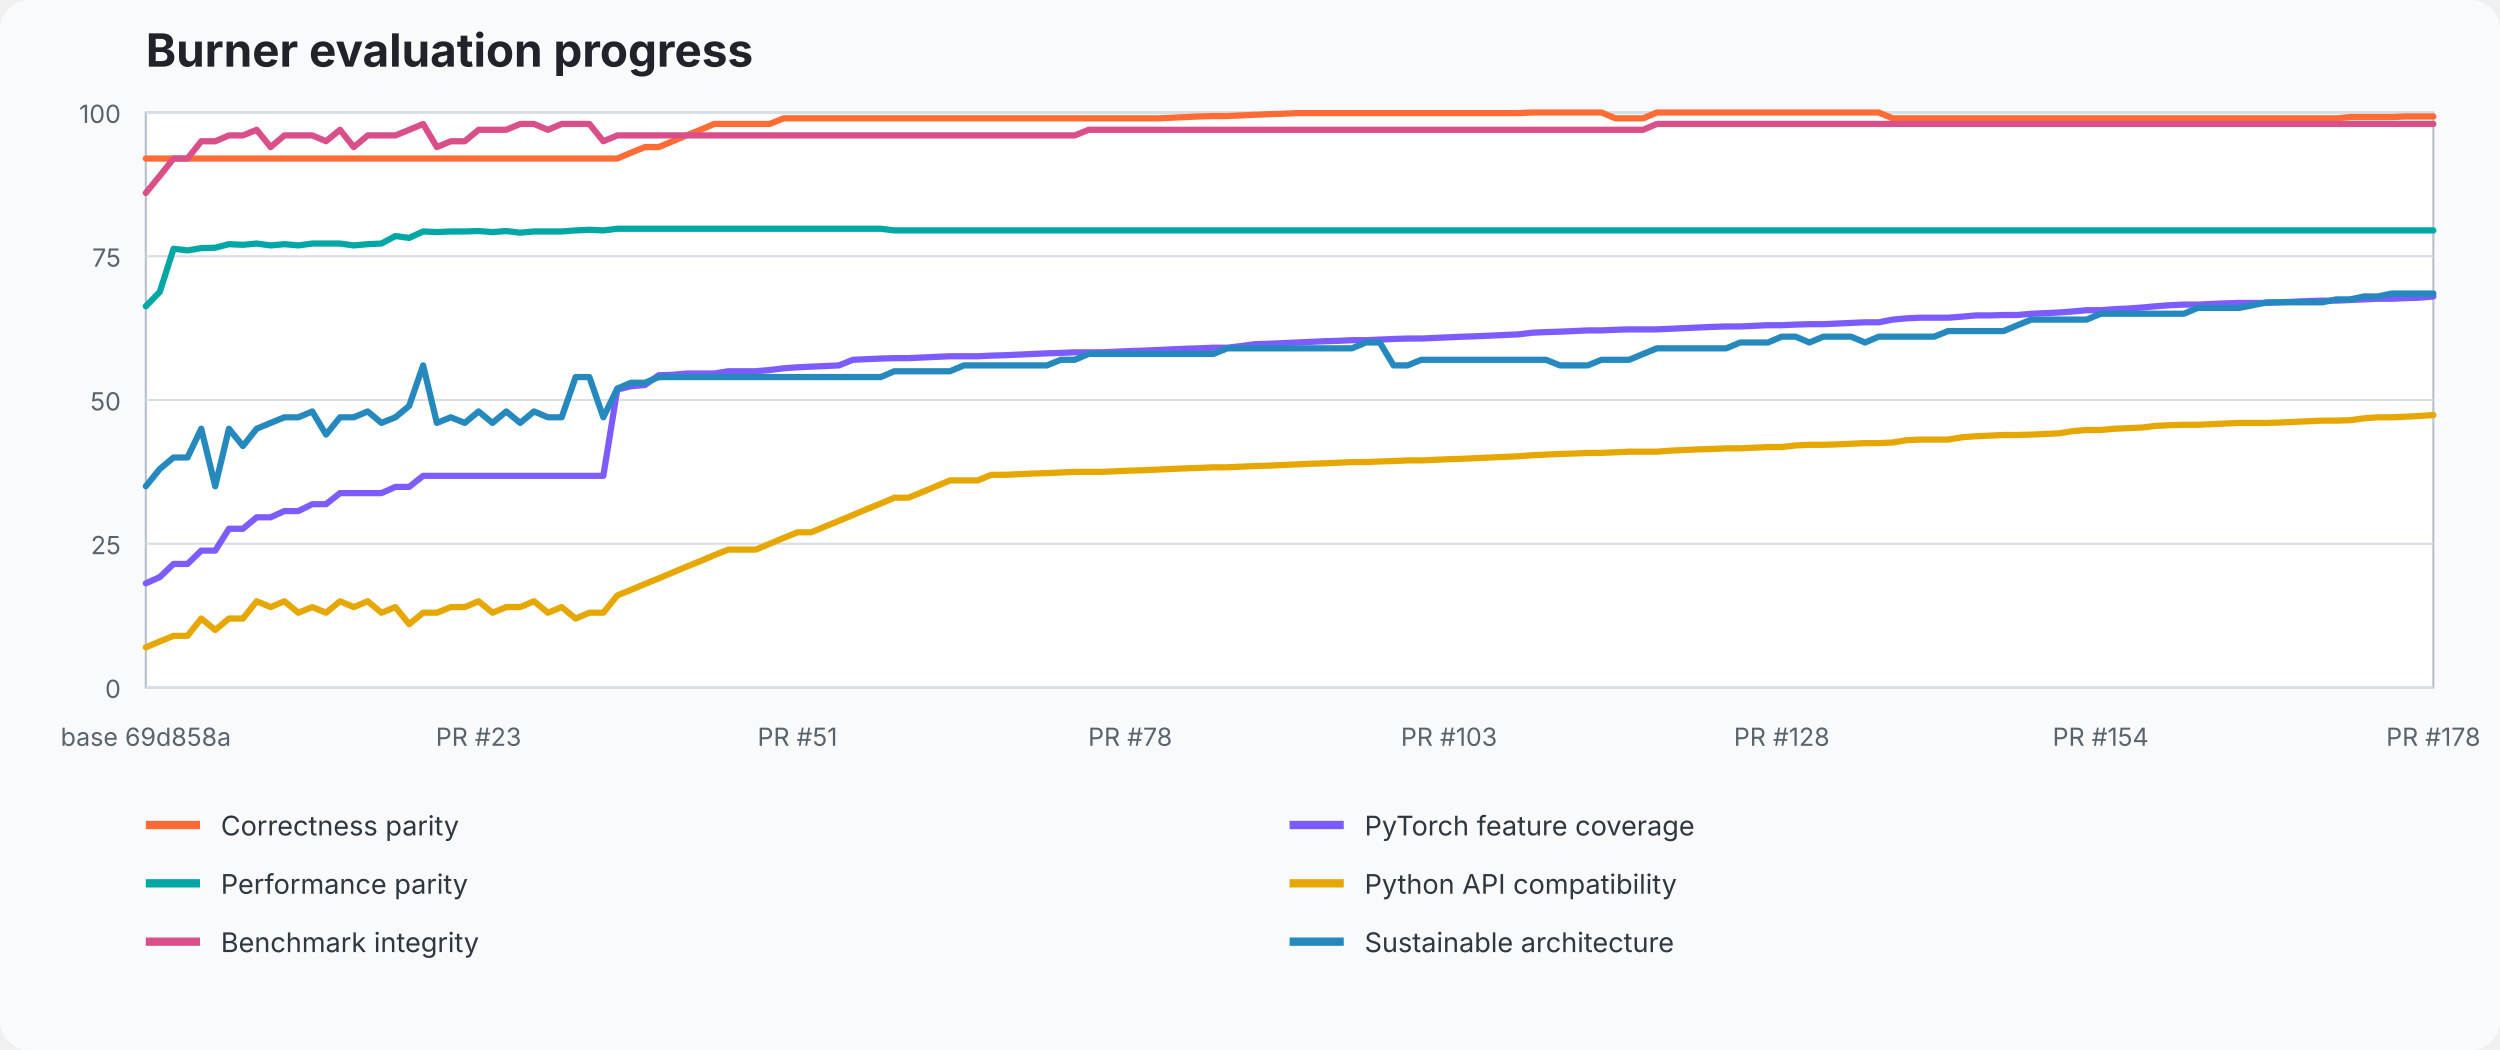
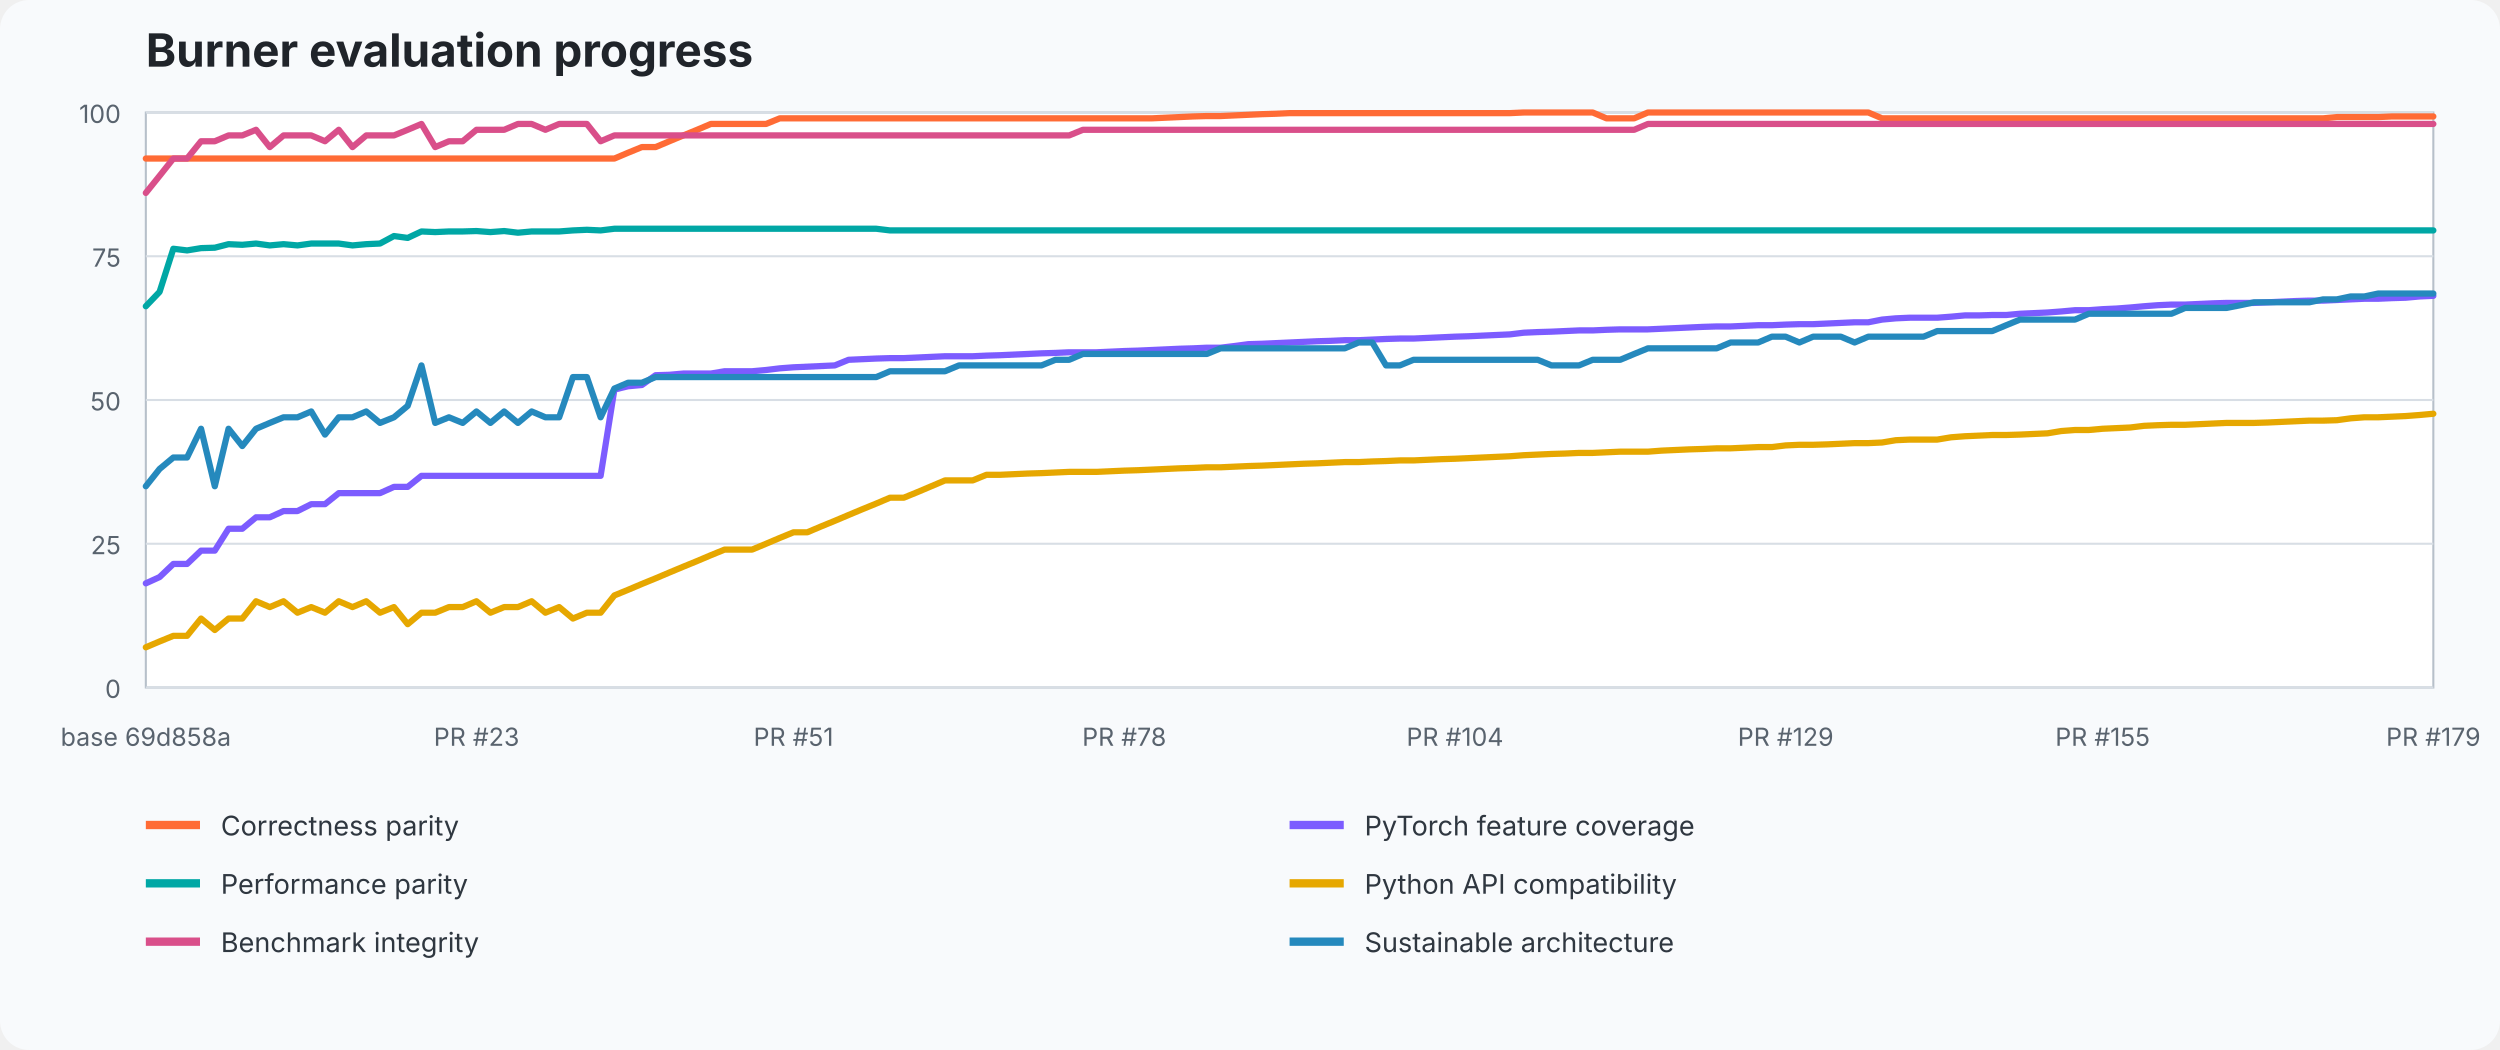
<svg xmlns="http://www.w3.org/2000/svg" width="1200" height="504" viewBox="0 0 1200 504" role="img" aria-labelledby="title desc">
  <style>text{font-family:ui-sans-serif,system-ui,-apple-system,BlinkMacSystemFont,"Segoe UI",sans-serif}.title{font-size:22px;font-weight:700;fill:#20242a}.axis{font-size:12px;fill:#59636e}.legend{font-size:13px;fill:#2f3740}.grid{stroke:#d8dee5;stroke-width:1}.plot{fill:#fff;stroke:#b7c0ca}</style>
  <rect width="100%" height="100%" fill="#f8fafc" rx="14" />
  <text x="70" y="32" class="title">Burner evaluation progress</text>
  <rect x="70" y="54" width="1098" height="276" class="plot" />
  <line x1="70" y1="330" x2="1168" y2="330" class="grid" />
  <text x="58" y="335" text-anchor="end" class="axis">0</text>
  <line x1="70" y1="261" x2="1168" y2="261" class="grid" />
  <text x="58" y="266" text-anchor="end" class="axis">25</text>
  <line x1="70" y1="192" x2="1168" y2="192" class="grid" />
  <text x="58" y="197" text-anchor="end" class="axis">50</text>
  <line x1="70" y1="123" x2="1168" y2="123" class="grid" />
  <text x="58" y="128" text-anchor="end" class="axis">75</text>
  <line x1="70" y1="54" x2="1168" y2="54" class="grid" />
  <text x="58" y="59" text-anchor="end" class="axis">100</text>
-   <polyline points="70.0,76.1 76.7,76.1 83.3,76.1 90.0,76.1 96.6,76.1 103.3,76.1 109.9,76.1 116.6,76.1 123.2,76.1 129.9,76.1 136.5,76.1 143.2,76.1 149.9,76.1 156.5,76.1 163.2,76.1 169.8,76.1 176.5,76.1 183.1,76.1 189.8,76.1 196.4,76.1 203.1,76.1 209.7,76.1 216.4,76.1 223.1,76.1 229.7,76.1 236.4,76.1 243.0,76.1 249.7,76.1 256.3,76.1 263.0,76.1 269.6,76.1 276.3,76.1 282.9,76.1 289.6,76.1 296.3,76.1 302.9,73.3 309.6,70.6 316.2,70.6 322.9,67.8 329.5,65.0 336.2,62.3 342.8,59.5 349.5,59.5 356.1,59.5 362.8,59.5 369.5,59.5 376.1,56.8 382.8,56.8 389.4,56.8 396.1,56.8 402.7,56.8 409.4,56.8 416.0,56.8 422.7,56.8 429.3,56.8 436.0,56.8 442.7,56.8 449.3,56.8 456.0,56.8 462.6,56.8 469.3,56.8 475.9,56.8 482.6,56.8 489.2,56.8 495.9,56.8 502.5,56.8 509.2,56.8 515.9,56.8 522.5,56.8 529.2,56.8 535.8,56.8 542.5,56.8 549.1,56.8 555.8,56.8 562.4,56.5 569.1,56.2 575.7,55.9 582.4,55.7 589.1,55.7 595.7,55.4 602.4,55.1 609.0,54.8 615.7,54.6 622.3,54.3 629.0,54.3 635.6,54.3 642.3,54.3 648.9,54.3 655.6,54.3 662.3,54.3 668.9,54.3 675.6,54.3 682.2,54.3 688.9,54.3 695.5,54.3 702.2,54.3 708.8,54.3 715.5,54.3 722.1,54.3 728.8,54.3 735.5,54.0 742.1,54.0 748.8,54.0 755.4,54.0 762.1,54.0 768.7,54.0 775.4,56.8 782.0,56.8 788.7,56.8 795.3,54.0 802.0,54.0 808.7,54.0 815.3,54.0 822.0,54.0 828.6,54.0 835.3,54.0 841.9,54.0 848.6,54.0 855.2,54.0 861.9,54.0 868.5,54.0 875.2,54.0 881.9,54.0 888.5,54.0 895.2,54.0 901.8,54.0 908.5,56.8 915.1,56.8 921.8,56.8 928.4,56.8 935.1,56.8 941.7,56.8 948.4,56.8 955.1,56.8 961.7,56.8 968.4,56.8 975.0,56.8 981.7,56.8 988.3,56.8 995.0,56.8 1001.6,56.8 1008.3,56.8 1014.9,56.8 1021.6,56.8 1028.3,56.8 1034.9,56.8 1041.6,56.8 1048.2,56.8 1054.9,56.8 1061.5,56.8 1068.2,56.8 1074.8,56.8 1081.5,56.8 1088.1,56.8 1094.8,56.8 1101.5,56.8 1108.1,56.8 1114.8,56.8 1121.4,56.8 1128.1,56.2 1134.7,56.2 1141.4,56.2 1148.0,56.2 1154.7,55.9 1161.3,55.9 1168.0,55.9" fill="none" stroke="#ff6b35" stroke-width="3" stroke-linejoin="round" stroke-linecap="round" />
-   <polyline points="70.0,280.0 76.7,277.0 83.3,270.7 90.0,270.7 96.6,264.3 103.3,264.3 109.9,253.8 116.6,253.8 123.2,248.3 129.9,248.3 136.5,245.3 143.2,245.3 149.9,242.0 156.5,242.0 163.2,236.7 169.8,236.7 176.5,236.7 183.1,236.7 189.8,233.7 196.4,233.7 203.1,228.4 209.7,228.4 216.4,228.4 223.1,228.4 229.7,228.4 236.4,228.4 243.0,228.4 249.7,228.4 256.3,228.4 263.0,228.4 269.6,228.4 276.3,228.4 282.9,228.4 289.6,228.4 296.3,187.0 302.9,185.4 309.6,184.8 316.2,180.1 322.9,179.9 329.5,179.3 336.2,179.3 342.8,179.3 349.5,178.2 356.1,178.2 362.8,178.2 369.5,177.6 376.1,176.8 382.8,176.3 389.4,176.0 396.1,175.7 402.7,175.4 409.4,172.7 416.0,172.4 422.7,172.1 429.3,171.9 436.0,171.9 442.7,171.6 449.3,171.3 456.0,171.0 462.6,171.0 469.3,171.0 475.9,170.7 482.6,170.5 489.2,170.2 495.9,169.9 502.5,169.6 509.2,169.4 515.9,169.1 522.5,169.1 529.2,169.1 535.8,168.8 542.5,168.5 549.1,168.3 555.8,168.0 562.4,167.7 569.1,167.4 575.7,167.2 582.4,166.9 589.1,166.9 595.7,166.1 602.4,165.2 609.0,165.0 615.7,164.7 622.3,164.4 629.0,164.1 635.6,163.8 642.3,163.6 648.9,163.3 655.6,163.3 662.3,163.0 668.9,162.7 675.6,162.5 682.2,162.5 688.9,162.2 695.5,161.9 702.2,161.6 708.8,161.4 715.5,161.1 722.1,160.8 728.8,160.5 735.5,159.7 742.1,159.4 748.8,159.2 755.4,158.9 762.1,158.6 768.7,158.6 775.4,158.3 782.0,158.1 788.7,158.1 795.3,158.1 802.0,157.8 808.7,157.5 815.3,157.2 822.0,156.9 828.6,156.7 835.3,156.7 841.9,156.4 848.6,156.1 855.2,156.1 861.9,155.8 868.5,155.6 875.2,155.6 881.9,155.3 888.5,155.0 895.2,154.7 901.8,154.7 908.5,153.4 915.1,152.8 921.8,152.5 928.4,152.5 935.1,152.5 941.7,152.0 948.4,151.4 955.1,151.4 961.7,151.2 968.4,151.2 975.0,150.6 981.7,150.3 988.3,150.0 995.0,149.5 1001.6,148.9 1008.3,148.9 1014.9,148.4 1021.6,148.1 1028.3,147.6 1034.9,147.0 1041.6,146.5 1048.2,146.2 1054.9,146.2 1061.5,145.9 1068.2,145.6 1074.8,145.4 1081.5,145.4 1088.1,145.4 1094.8,145.1 1101.5,144.8 1108.1,144.5 1114.8,144.3 1121.4,144.3 1128.1,144.0 1134.7,143.7 1141.4,143.4 1148.0,143.4 1154.7,143.1 1161.3,142.9 1168.0,142.3" fill="none" stroke="#7c5cff" stroke-width="3" stroke-linejoin="round" stroke-linecap="round" />
-   <polyline points="70.0,147.0 76.7,140.1 83.3,119.4 90.0,120.2 96.6,119.1 103.3,118.9 109.9,117.2 116.6,117.5 123.2,116.9 129.9,117.8 136.5,117.2 143.2,117.8 149.9,116.9 156.5,116.9 163.2,116.9 169.8,117.8 176.5,117.2 183.1,116.9 189.8,113.3 196.4,114.2 203.1,111.1 209.7,111.4 216.4,111.1 223.1,111.1 229.7,110.9 236.4,111.4 243.0,110.9 249.7,111.7 256.3,111.1 263.0,111.1 269.6,111.1 276.3,110.6 282.9,110.3 289.6,110.6 296.3,109.8 302.9,109.8 309.6,109.8 316.2,109.8 322.9,109.8 329.5,109.8 336.2,109.8 342.8,109.8 349.5,109.8 356.1,109.8 362.8,109.8 369.5,109.8 376.1,109.8 382.8,109.8 389.4,109.8 396.1,109.8 402.7,109.8 409.4,109.8 416.0,109.8 422.7,109.8 429.3,110.6 436.0,110.6 442.7,110.6 449.3,110.6 456.0,110.6 462.6,110.6 469.3,110.6 475.9,110.6 482.6,110.6 489.2,110.6 495.9,110.6 502.5,110.6 509.2,110.6 515.9,110.6 522.5,110.6 529.2,110.6 535.8,110.6 542.5,110.6 549.1,110.6 555.8,110.6 562.4,110.6 569.1,110.6 575.7,110.6 582.4,110.6 589.1,110.6 595.7,110.6 602.4,110.6 609.0,110.6 615.7,110.6 622.3,110.6 629.0,110.6 635.6,110.6 642.3,110.6 648.9,110.6 655.6,110.6 662.3,110.6 668.9,110.6 675.6,110.6 682.2,110.6 688.9,110.6 695.5,110.6 702.2,110.6 708.8,110.6 715.5,110.6 722.1,110.6 728.8,110.6 735.5,110.6 742.1,110.6 748.8,110.6 755.4,110.6 762.1,110.6 768.7,110.6 775.4,110.6 782.0,110.6 788.7,110.6 795.3,110.6 802.0,110.6 808.7,110.6 815.3,110.6 822.0,110.6 828.6,110.6 835.3,110.6 841.9,110.6 848.6,110.6 855.2,110.6 861.9,110.6 868.5,110.6 875.2,110.6 881.9,110.6 888.5,110.6 895.2,110.6 901.8,110.6 908.5,110.6 915.1,110.6 921.8,110.6 928.4,110.6 935.1,110.6 941.7,110.6 948.4,110.6 955.1,110.6 961.7,110.6 968.4,110.6 975.0,110.6 981.7,110.6 988.3,110.6 995.0,110.6 1001.6,110.6 1008.3,110.6 1014.9,110.6 1021.6,110.6 1028.3,110.6 1034.9,110.6 1041.6,110.6 1048.2,110.6 1054.9,110.6 1061.5,110.6 1068.2,110.6 1074.8,110.6 1081.5,110.6 1088.1,110.6 1094.8,110.6 1101.5,110.6 1108.1,110.6 1114.8,110.6 1121.4,110.6 1128.1,110.6 1134.7,110.6 1141.4,110.6 1148.0,110.6 1154.7,110.6 1161.3,110.6 1168.0,110.6" fill="none" stroke="#00a7a5" stroke-width="3" stroke-linejoin="round" stroke-linecap="round" />
-   <polyline points="70.0,310.7 76.7,307.9 83.3,305.2 90.0,305.2 96.6,296.9 103.3,302.4 109.9,296.9 116.6,296.9 123.2,288.6 129.9,291.4 136.5,288.6 143.2,294.1 149.9,291.4 156.5,294.1 163.2,288.6 169.8,291.4 176.5,288.6 183.1,294.1 189.8,291.4 196.4,299.6 203.1,294.1 209.7,294.1 216.4,291.4 223.1,291.4 229.7,288.6 236.4,294.1 243.0,291.4 249.7,291.4 256.3,288.6 263.0,294.1 269.6,291.4 276.3,296.9 282.9,294.1 289.6,294.1 296.3,285.8 302.9,283.1 309.6,280.3 316.2,277.6 322.9,274.8 329.5,272.0 336.2,269.3 342.8,266.5 349.5,263.8 356.1,263.8 362.8,263.8 369.5,261.0 376.1,258.2 382.8,255.5 389.4,255.5 396.1,252.7 402.7,250.0 409.4,247.2 416.0,244.4 422.7,241.7 429.3,238.9 436.0,238.9 442.7,236.2 449.3,233.4 456.0,230.6 462.6,230.6 469.3,230.6 475.9,227.9 482.6,227.9 489.2,227.6 495.9,227.3 502.5,227.1 509.2,226.8 515.9,226.5 522.5,226.5 529.2,226.5 535.8,226.2 542.5,225.9 549.1,225.7 555.8,225.4 562.4,225.1 569.1,224.8 575.7,224.6 582.4,224.3 589.1,224.3 595.7,224.0 602.4,223.7 609.0,223.5 615.7,223.2 622.3,222.9 629.0,222.6 635.6,222.4 642.3,222.1 648.9,221.8 655.6,221.8 662.3,221.5 668.9,221.3 675.6,221.0 682.2,221.0 688.9,220.7 695.5,220.4 702.2,220.2 708.8,219.9 715.5,219.6 722.1,219.3 728.8,219.0 735.5,218.5 742.1,218.2 748.8,217.9 755.4,217.7 762.1,217.4 768.7,217.4 775.4,217.1 782.0,216.8 788.7,216.8 795.3,216.8 802.0,216.3 808.7,216.0 815.3,215.7 822.0,215.5 828.6,215.2 835.3,215.2 841.9,214.9 848.6,214.6 855.2,214.6 861.9,213.8 868.5,213.5 875.2,213.5 881.9,213.3 888.5,213.0 895.2,212.7 901.8,212.7 908.5,212.4 915.1,211.3 921.8,211.0 928.4,211.0 935.1,211.0 941.7,209.9 948.4,209.4 955.1,209.1 961.7,208.8 968.4,208.8 975.0,208.6 981.7,208.3 988.3,208.0 995.0,206.9 1001.6,206.4 1008.3,206.4 1014.9,205.8 1021.6,205.5 1028.3,205.2 1034.9,204.4 1041.6,204.1 1048.2,203.9 1054.9,203.9 1061.5,203.6 1068.2,203.3 1074.8,203.0 1081.5,203.0 1088.1,203.0 1094.8,202.8 1101.5,202.5 1108.1,202.2 1114.8,201.9 1121.4,201.9 1128.1,201.7 1134.7,200.8 1141.4,200.3 1148.0,200.3 1154.7,200.0 1161.3,199.7 1168.0,199.2" fill="none" stroke="#e6a700" stroke-width="3" stroke-linejoin="round" stroke-linecap="round" />
-   <polyline points="70.0,92.6 76.7,84.4 83.3,76.1 90.0,76.1 96.6,67.8 103.3,67.8 109.9,65.0 116.6,65.0 123.2,62.3 129.9,70.6 136.5,65.0 143.2,65.0 149.9,65.0 156.5,67.8 163.2,62.3 169.8,70.6 176.5,65.0 183.1,65.0 189.8,65.0 196.4,62.3 203.1,59.5 209.7,70.6 216.4,67.8 223.1,67.8 229.7,62.3 236.4,62.3 243.0,62.3 249.7,59.5 256.3,59.5 263.0,62.3 269.6,59.5 276.3,59.5 282.9,59.5 289.6,67.8 296.3,65.0 302.9,65.0 309.6,65.0 316.2,65.0 322.9,65.0 329.5,65.0 336.2,65.0 342.8,65.0 349.5,65.0 356.1,65.0 362.8,65.0 369.5,65.0 376.1,65.0 382.8,65.0 389.4,65.0 396.1,65.0 402.7,65.0 409.4,65.0 416.0,65.0 422.7,65.0 429.3,65.0 436.0,65.0 442.7,65.0 449.3,65.0 456.0,65.0 462.6,65.0 469.3,65.0 475.9,65.0 482.6,65.0 489.2,65.0 495.9,65.0 502.5,65.0 509.2,65.0 515.9,65.0 522.5,62.3 529.2,62.3 535.8,62.3 542.5,62.3 549.1,62.3 555.8,62.3 562.4,62.3 569.1,62.3 575.7,62.3 582.4,62.3 589.1,62.3 595.7,62.3 602.4,62.3 609.0,62.3 615.7,62.3 622.3,62.3 629.0,62.3 635.6,62.3 642.3,62.3 648.9,62.3 655.6,62.3 662.3,62.3 668.9,62.3 675.6,62.3 682.2,62.3 688.9,62.3 695.5,62.3 702.2,62.3 708.8,62.3 715.5,62.3 722.1,62.3 728.8,62.3 735.5,62.3 742.1,62.3 748.8,62.3 755.4,62.3 762.1,62.3 768.7,62.3 775.4,62.3 782.0,62.3 788.7,62.3 795.3,59.5 802.0,59.5 808.7,59.5 815.3,59.5 822.0,59.5 828.6,59.5 835.3,59.5 841.9,59.5 848.6,59.5 855.2,59.5 861.9,59.5 868.5,59.5 875.2,59.5 881.9,59.5 888.5,59.5 895.2,59.5 901.8,59.5 908.5,59.5 915.1,59.5 921.8,59.5 928.4,59.5 935.1,59.5 941.7,59.5 948.4,59.5 955.1,59.5 961.7,59.5 968.4,59.5 975.0,59.5 981.7,59.5 988.3,59.5 995.0,59.5 1001.6,59.5 1008.3,59.5 1014.9,59.5 1021.6,59.5 1028.3,59.5 1034.9,59.5 1041.6,59.5 1048.2,59.5 1054.9,59.5 1061.5,59.5 1068.2,59.5 1074.8,59.5 1081.5,59.5 1088.1,59.5 1094.8,59.5 1101.5,59.5 1108.1,59.5 1114.8,59.5 1121.4,59.5 1128.1,59.5 1134.7,59.5 1141.4,59.5 1148.0,59.5 1154.7,59.5 1161.3,59.5 1168.0,59.5" fill="none" stroke="#d94f8a" stroke-width="3" stroke-linejoin="round" stroke-linecap="round" />
-   <polyline points="70.0,233.4 76.7,225.1 83.3,219.6 90.0,219.6 96.6,205.8 103.3,233.4 109.9,205.8 116.6,214.1 123.2,205.8 129.9,203.0 136.5,200.3 143.2,200.3 149.9,197.5 156.5,208.6 163.2,200.3 169.8,200.3 176.5,197.5 183.1,203.0 189.8,200.3 196.4,194.8 203.1,175.4 209.7,203.0 216.4,200.3 223.1,203.0 229.7,197.5 236.4,203.0 243.0,197.5 249.7,203.0 256.3,197.5 263.0,200.3 269.6,200.3 276.3,181.0 282.9,181.0 289.6,200.3 296.3,186.5 302.9,183.7 309.6,183.7 316.2,181.0 322.9,181.0 329.5,181.0 336.2,181.0 342.8,181.0 349.5,181.0 356.1,181.0 362.8,181.0 369.5,181.0 376.1,181.0 382.8,181.0 389.4,181.0 396.1,181.0 402.7,181.0 409.4,181.0 416.0,181.0 422.7,181.0 429.3,178.2 436.0,178.2 442.7,178.2 449.3,178.2 456.0,178.2 462.6,175.4 469.3,175.4 475.9,175.4 482.6,175.4 489.2,175.4 495.9,175.4 502.5,175.4 509.2,172.7 515.9,172.7 522.5,169.9 529.2,169.9 535.8,169.9 542.5,169.9 549.1,169.9 555.8,169.9 562.4,169.9 569.1,169.9 575.7,169.9 582.4,169.9 589.1,167.2 595.7,167.2 602.4,167.2 609.0,167.2 615.7,167.2 622.3,167.2 629.0,167.2 635.6,167.2 642.3,167.2 648.9,167.2 655.6,164.4 662.3,164.4 668.9,175.4 675.6,175.4 682.2,172.7 688.9,172.7 695.5,172.7 702.2,172.7 708.8,172.7 715.5,172.7 722.1,172.7 728.8,172.7 735.5,172.7 742.1,172.7 748.8,175.4 755.4,175.4 762.1,175.4 768.7,172.7 775.4,172.7 782.0,172.7 788.7,169.9 795.3,167.2 802.0,167.2 808.7,167.2 815.3,167.2 822.0,167.2 828.6,167.2 835.3,164.4 841.9,164.4 848.6,164.4 855.2,161.6 861.9,161.6 868.5,164.4 875.2,161.6 881.9,161.6 888.5,161.6 895.2,164.4 901.8,161.6 908.5,161.6 915.1,161.6 921.8,161.6 928.4,161.6 935.1,158.9 941.7,158.9 948.4,158.9 955.1,158.9 961.7,158.9 968.4,156.1 975.0,153.4 981.7,153.4 988.3,153.4 995.0,153.4 1001.6,153.4 1008.3,150.6 1014.9,150.6 1021.6,150.6 1028.3,150.6 1034.9,150.6 1041.6,150.6 1048.2,150.6 1054.9,147.8 1061.5,147.8 1068.2,147.8 1074.8,147.8 1081.5,146.5 1088.1,145.1 1094.8,145.1 1101.5,145.1 1108.1,145.1 1114.8,145.1 1121.4,143.7 1128.1,143.7 1134.7,142.3 1141.4,142.3 1148.0,140.9 1154.7,140.9 1161.3,140.9 1168.0,140.9" fill="none" stroke="#2589bd" stroke-width="3" stroke-linejoin="round" stroke-linecap="round" />
+   <polyline points="70.0,76.1 76.6,76.1 83.2,76.1 89.8,76.1 96.5,76.1 103.1,76.1 109.7,76.1 116.3,76.1 122.9,76.1 129.5,76.1 136.1,76.1 142.8,76.1 149.4,76.1 156.0,76.1 162.6,76.1 169.2,76.1 175.8,76.1 182.4,76.1 189.1,76.1 195.7,76.1 202.3,76.1 208.9,76.1 215.5,76.1 222.1,76.1 228.7,76.1 235.4,76.1 242.0,76.1 248.6,76.1 255.2,76.1 261.8,76.1 268.4,76.1 275.0,76.1 281.7,76.1 288.3,76.1 294.9,76.1 301.5,73.3 308.1,70.6 314.7,70.6 321.3,67.8 328.0,65.0 334.6,62.3 341.2,59.5 347.8,59.5 354.4,59.5 361.0,59.5 367.7,59.5 374.3,56.8 380.9,56.8 387.5,56.8 394.1,56.8 400.7,56.8 407.3,56.8 414.0,56.8 420.6,56.8 427.2,56.8 433.8,56.8 440.4,56.8 447.0,56.8 453.6,56.8 460.3,56.8 466.9,56.8 473.5,56.8 480.1,56.8 486.7,56.8 493.3,56.8 499.9,56.8 506.6,56.8 513.2,56.8 519.8,56.8 526.4,56.8 533.0,56.8 539.6,56.8 546.2,56.8 552.9,56.8 559.5,56.5 566.1,56.2 572.7,55.9 579.3,55.7 585.9,55.7 592.5,55.4 599.2,55.1 605.8,54.8 612.4,54.6 619.0,54.3 625.6,54.3 632.2,54.3 638.8,54.3 645.5,54.3 652.1,54.3 658.7,54.3 665.3,54.3 671.9,54.3 678.5,54.3 685.1,54.3 691.8,54.3 698.4,54.3 705.0,54.3 711.6,54.3 718.2,54.3 724.8,54.3 731.4,54.0 738.1,54.0 744.7,54.0 751.3,54.0 757.9,54.0 764.5,54.0 771.1,56.8 777.7,56.8 784.4,56.8 791.0,54.0 797.6,54.0 804.2,54.0 810.8,54.0 817.4,54.0 824.0,54.0 830.7,54.0 837.3,54.0 843.9,54.0 850.5,54.0 857.1,54.0 863.7,54.0 870.3,54.0 877.0,54.0 883.6,54.0 890.2,54.0 896.8,54.0 903.4,56.8 910.0,56.8 916.7,56.8 923.3,56.8 929.9,56.8 936.5,56.8 943.1,56.8 949.7,56.8 956.3,56.8 963.0,56.8 969.6,56.8 976.2,56.8 982.8,56.8 989.4,56.8 996.0,56.8 1002.6,56.8 1009.3,56.8 1015.9,56.8 1022.5,56.8 1029.1,56.8 1035.7,56.8 1042.3,56.8 1048.9,56.8 1055.6,56.8 1062.2,56.8 1068.8,56.8 1075.4,56.8 1082.0,56.8 1088.6,56.8 1095.2,56.8 1101.9,56.8 1108.5,56.8 1115.1,56.8 1121.7,56.2 1128.3,56.2 1134.9,56.2 1141.5,56.2 1148.2,55.9 1154.8,55.9 1161.4,55.9 1168.0,55.9" fill="none" stroke="#ff6b35" stroke-width="3" stroke-linejoin="round" stroke-linecap="round" />
+   <polyline points="70.0,280.0 76.6,277.0 83.2,270.7 89.8,270.7 96.5,264.3 103.1,264.3 109.7,253.8 116.3,253.8 122.9,248.3 129.5,248.3 136.1,245.3 142.8,245.3 149.4,242.0 156.0,242.0 162.6,236.7 169.2,236.7 175.8,236.7 182.4,236.7 189.1,233.7 195.7,233.7 202.3,228.4 208.9,228.4 215.5,228.4 222.1,228.4 228.7,228.4 235.4,228.4 242.0,228.4 248.6,228.4 255.2,228.4 261.8,228.4 268.4,228.4 275.0,228.4 281.7,228.4 288.3,228.4 294.9,187.0 301.5,185.4 308.1,184.8 314.7,180.1 321.3,179.9 328.0,179.3 334.6,179.3 341.2,179.3 347.8,178.2 354.4,178.2 361.0,178.2 367.7,177.6 374.3,176.8 380.9,176.3 387.5,176.0 394.1,175.7 400.7,175.4 407.3,172.7 414.0,172.4 420.6,172.1 427.2,171.9 433.8,171.9 440.4,171.6 447.0,171.3 453.6,171.0 460.3,171.0 466.9,171.0 473.5,170.7 480.1,170.5 486.7,170.2 493.3,169.9 499.9,169.6 506.6,169.4 513.2,169.1 519.8,169.1 526.4,169.1 533.0,168.8 539.6,168.5 546.2,168.3 552.9,168.0 559.5,167.7 566.1,167.4 572.7,167.2 579.3,166.9 585.9,166.9 592.5,166.1 599.2,165.2 605.8,165.0 612.4,164.7 619.0,164.4 625.6,164.1 632.2,163.8 638.8,163.6 645.5,163.3 652.1,163.3 658.7,163.0 665.3,162.7 671.9,162.5 678.5,162.5 685.1,162.2 691.8,161.9 698.4,161.6 705.0,161.4 711.6,161.1 718.2,160.8 724.8,160.5 731.4,159.7 738.1,159.4 744.7,159.2 751.3,158.9 757.9,158.6 764.5,158.6 771.1,158.3 777.7,158.1 784.4,158.1 791.0,158.1 797.6,157.8 804.2,157.5 810.8,157.2 817.4,156.9 824.0,156.7 830.7,156.7 837.3,156.4 843.9,156.1 850.5,156.1 857.1,155.8 863.7,155.6 870.3,155.6 877.0,155.3 883.6,155.0 890.2,154.7 896.8,154.7 903.4,153.4 910.0,152.8 916.7,152.5 923.3,152.5 929.9,152.5 936.5,152.0 943.1,151.4 949.7,151.4 956.3,151.2 963.0,151.2 969.6,150.6 976.2,150.3 982.8,150.0 989.4,149.5 996.0,148.9 1002.6,148.9 1009.3,148.4 1015.9,148.1 1022.5,147.6 1029.1,147.0 1035.7,146.5 1042.3,146.2 1048.9,146.2 1055.6,145.9 1062.2,145.6 1068.8,145.4 1075.4,145.4 1082.0,145.4 1088.6,145.1 1095.2,144.8 1101.9,144.5 1108.5,144.3 1115.1,144.3 1121.7,144.0 1128.3,143.7 1134.9,143.4 1141.5,143.4 1148.2,143.1 1154.8,142.9 1161.4,142.3 1168.0,142.0" fill="none" stroke="#7c5cff" stroke-width="3" stroke-linejoin="round" stroke-linecap="round" />
+   <polyline points="70.0,147.0 76.6,140.1 83.2,119.4 89.8,120.2 96.5,119.1 103.1,118.9 109.7,117.2 116.3,117.5 122.9,116.9 129.5,117.8 136.1,117.2 142.8,117.8 149.4,116.9 156.0,116.9 162.6,116.9 169.2,117.8 175.8,117.2 182.4,116.9 189.1,113.3 195.7,114.2 202.3,111.1 208.9,111.4 215.5,111.1 222.1,111.1 228.7,110.9 235.4,111.4 242.0,110.9 248.6,111.7 255.2,111.1 261.8,111.1 268.4,111.1 275.0,110.6 281.7,110.3 288.3,110.6 294.9,109.8 301.5,109.8 308.1,109.8 314.7,109.8 321.3,109.8 328.0,109.8 334.6,109.8 341.2,109.8 347.8,109.8 354.4,109.8 361.0,109.8 367.7,109.8 374.3,109.8 380.9,109.8 387.5,109.8 394.1,109.8 400.7,109.8 407.3,109.8 414.0,109.8 420.6,109.8 427.2,110.6 433.8,110.6 440.4,110.6 447.0,110.6 453.6,110.6 460.3,110.6 466.9,110.6 473.5,110.6 480.1,110.6 486.7,110.6 493.3,110.6 499.9,110.6 506.6,110.6 513.2,110.6 519.8,110.6 526.4,110.6 533.0,110.6 539.6,110.6 546.2,110.6 552.9,110.6 559.5,110.6 566.1,110.6 572.7,110.6 579.3,110.6 585.9,110.6 592.5,110.6 599.2,110.6 605.8,110.6 612.4,110.6 619.0,110.6 625.6,110.6 632.2,110.6 638.8,110.6 645.5,110.6 652.1,110.6 658.7,110.6 665.3,110.6 671.9,110.6 678.5,110.6 685.1,110.6 691.8,110.6 698.4,110.6 705.0,110.6 711.6,110.6 718.2,110.6 724.8,110.6 731.4,110.6 738.1,110.6 744.7,110.6 751.3,110.6 757.9,110.6 764.5,110.6 771.1,110.6 777.7,110.6 784.4,110.6 791.0,110.6 797.6,110.6 804.2,110.6 810.8,110.6 817.4,110.6 824.0,110.6 830.7,110.6 837.3,110.6 843.9,110.6 850.5,110.6 857.1,110.6 863.7,110.6 870.3,110.6 877.0,110.6 883.6,110.6 890.2,110.6 896.8,110.6 903.4,110.6 910.0,110.6 916.7,110.6 923.3,110.6 929.9,110.6 936.5,110.6 943.1,110.6 949.7,110.6 956.3,110.6 963.0,110.6 969.6,110.6 976.2,110.6 982.8,110.6 989.4,110.6 996.0,110.6 1002.6,110.6 1009.3,110.6 1015.9,110.6 1022.5,110.6 1029.1,110.6 1035.7,110.6 1042.3,110.6 1048.9,110.6 1055.6,110.6 1062.2,110.6 1068.8,110.6 1075.4,110.6 1082.0,110.6 1088.6,110.6 1095.2,110.6 1101.9,110.6 1108.5,110.6 1115.1,110.6 1121.7,110.6 1128.3,110.6 1134.9,110.6 1141.5,110.6 1148.2,110.6 1154.8,110.6 1161.4,110.6 1168.0,110.6" fill="none" stroke="#00a7a5" stroke-width="3" stroke-linejoin="round" stroke-linecap="round" />
+   <polyline points="70.0,310.7 76.6,307.9 83.2,305.2 89.8,305.2 96.5,296.9 103.1,302.4 109.7,296.9 116.3,296.9 122.9,288.6 129.5,291.4 136.1,288.6 142.8,294.1 149.4,291.4 156.0,294.1 162.6,288.6 169.2,291.4 175.8,288.6 182.4,294.1 189.1,291.4 195.7,299.6 202.3,294.1 208.9,294.1 215.5,291.4 222.1,291.4 228.7,288.6 235.4,294.1 242.0,291.4 248.6,291.4 255.2,288.6 261.8,294.1 268.4,291.4 275.0,296.9 281.7,294.1 288.3,294.1 294.9,285.8 301.5,283.1 308.1,280.3 314.7,277.6 321.3,274.8 328.0,272.0 334.6,269.3 341.2,266.5 347.8,263.8 354.4,263.8 361.0,263.8 367.7,261.0 374.3,258.2 380.9,255.5 387.5,255.5 394.1,252.7 400.7,250.0 407.3,247.2 414.0,244.4 420.6,241.7 427.2,238.9 433.8,238.9 440.4,236.2 447.0,233.4 453.6,230.6 460.3,230.6 466.9,230.6 473.5,227.9 480.1,227.9 486.7,227.6 493.3,227.3 499.9,227.1 506.6,226.8 513.2,226.5 519.8,226.5 526.4,226.5 533.0,226.2 539.6,225.9 546.2,225.7 552.9,225.4 559.5,225.1 566.1,224.8 572.7,224.6 579.3,224.3 585.9,224.3 592.5,224.0 599.2,223.7 605.8,223.5 612.4,223.2 619.0,222.9 625.6,222.6 632.2,222.4 638.8,222.1 645.5,221.8 652.1,221.8 658.7,221.5 665.3,221.3 671.9,221.0 678.5,221.0 685.1,220.7 691.8,220.4 698.4,220.2 705.0,219.9 711.6,219.6 718.2,219.3 724.8,219.0 731.4,218.5 738.1,218.2 744.7,217.9 751.3,217.7 757.9,217.4 764.5,217.4 771.1,217.1 777.7,216.8 784.4,216.8 791.0,216.8 797.6,216.3 804.2,216.0 810.8,215.7 817.4,215.5 824.0,215.2 830.7,215.2 837.3,214.9 843.9,214.6 850.5,214.6 857.1,213.8 863.7,213.5 870.3,213.5 877.0,213.3 883.6,213.0 890.2,212.7 896.8,212.7 903.4,212.4 910.0,211.3 916.7,211.0 923.3,211.0 929.9,211.0 936.5,209.9 943.1,209.4 949.7,209.1 956.3,208.8 963.0,208.8 969.6,208.6 976.2,208.3 982.8,208.0 989.4,206.9 996.0,206.4 1002.6,206.4 1009.3,205.8 1015.9,205.5 1022.5,205.2 1029.1,204.4 1035.7,204.1 1042.3,203.9 1048.9,203.9 1055.6,203.6 1062.2,203.3 1068.8,203.0 1075.4,203.0 1082.0,203.0 1088.6,202.8 1095.2,202.5 1101.9,202.2 1108.5,201.9 1115.1,201.9 1121.7,201.7 1128.3,200.8 1134.9,200.3 1141.5,200.3 1148.2,200.0 1154.8,199.7 1161.4,199.2 1168.0,198.6" fill="none" stroke="#e6a700" stroke-width="3" stroke-linejoin="round" stroke-linecap="round" />
+   <polyline points="70.0,92.6 76.6,84.4 83.2,76.1 89.8,76.1 96.5,67.8 103.1,67.8 109.7,65.0 116.3,65.0 122.9,62.3 129.5,70.6 136.1,65.0 142.8,65.0 149.4,65.0 156.0,67.8 162.6,62.3 169.2,70.6 175.8,65.0 182.4,65.0 189.1,65.0 195.7,62.3 202.3,59.5 208.9,70.6 215.5,67.8 222.1,67.8 228.7,62.3 235.4,62.3 242.0,62.3 248.6,59.5 255.2,59.5 261.8,62.3 268.4,59.5 275.0,59.5 281.7,59.5 288.3,67.8 294.9,65.0 301.5,65.0 308.1,65.0 314.7,65.0 321.3,65.0 328.0,65.0 334.6,65.0 341.2,65.0 347.8,65.0 354.4,65.0 361.0,65.0 367.7,65.0 374.3,65.0 380.9,65.0 387.5,65.0 394.1,65.0 400.7,65.0 407.3,65.0 414.0,65.0 420.6,65.0 427.2,65.0 433.8,65.0 440.4,65.0 447.0,65.0 453.6,65.0 460.3,65.0 466.9,65.0 473.5,65.0 480.1,65.0 486.7,65.0 493.3,65.0 499.9,65.0 506.6,65.0 513.2,65.0 519.8,62.3 526.4,62.3 533.0,62.3 539.6,62.3 546.2,62.3 552.9,62.3 559.5,62.3 566.1,62.3 572.7,62.3 579.3,62.3 585.9,62.3 592.5,62.3 599.2,62.3 605.8,62.3 612.4,62.3 619.0,62.3 625.6,62.3 632.2,62.3 638.8,62.3 645.5,62.3 652.1,62.3 658.7,62.3 665.3,62.3 671.9,62.3 678.5,62.3 685.1,62.3 691.8,62.3 698.4,62.3 705.0,62.3 711.6,62.3 718.2,62.3 724.8,62.3 731.4,62.3 738.1,62.3 744.7,62.3 751.3,62.3 757.9,62.3 764.5,62.3 771.1,62.3 777.7,62.3 784.4,62.3 791.0,59.5 797.6,59.5 804.2,59.5 810.8,59.5 817.4,59.5 824.0,59.5 830.7,59.5 837.3,59.5 843.9,59.5 850.5,59.5 857.1,59.5 863.7,59.5 870.3,59.5 877.0,59.5 883.6,59.5 890.2,59.5 896.8,59.5 903.4,59.5 910.0,59.5 916.7,59.5 923.3,59.5 929.9,59.5 936.5,59.5 943.1,59.5 949.7,59.5 956.3,59.5 963.0,59.5 969.6,59.5 976.2,59.5 982.8,59.5 989.4,59.5 996.0,59.5 1002.6,59.5 1009.3,59.5 1015.9,59.5 1022.5,59.5 1029.1,59.5 1035.7,59.5 1042.3,59.5 1048.9,59.5 1055.6,59.5 1062.2,59.5 1068.8,59.5 1075.4,59.5 1082.0,59.5 1088.6,59.5 1095.2,59.5 1101.9,59.5 1108.5,59.5 1115.1,59.5 1121.7,59.5 1128.3,59.5 1134.9,59.5 1141.5,59.5 1148.2,59.5 1154.8,59.5 1161.4,59.5 1168.0,59.5" fill="none" stroke="#d94f8a" stroke-width="3" stroke-linejoin="round" stroke-linecap="round" />
+   <polyline points="70.0,233.4 76.6,225.1 83.2,219.6 89.8,219.6 96.5,205.8 103.1,233.4 109.7,205.8 116.3,214.1 122.9,205.8 129.5,203.0 136.1,200.3 142.8,200.3 149.4,197.5 156.0,208.6 162.6,200.3 169.2,200.3 175.8,197.5 182.4,203.0 189.1,200.3 195.7,194.8 202.3,175.4 208.9,203.0 215.5,200.3 222.1,203.0 228.7,197.5 235.4,203.0 242.0,197.5 248.6,203.0 255.2,197.5 261.8,200.3 268.4,200.3 275.0,181.0 281.7,181.0 288.3,200.3 294.9,186.5 301.5,183.7 308.1,183.7 314.7,181.0 321.3,181.0 328.0,181.0 334.6,181.0 341.2,181.0 347.8,181.0 354.4,181.0 361.0,181.0 367.7,181.0 374.3,181.0 380.9,181.0 387.5,181.0 394.1,181.0 400.7,181.0 407.3,181.0 414.0,181.0 420.6,181.0 427.2,178.2 433.8,178.2 440.4,178.2 447.0,178.2 453.6,178.2 460.3,175.4 466.9,175.4 473.5,175.4 480.1,175.4 486.7,175.4 493.3,175.4 499.9,175.4 506.6,172.7 513.2,172.7 519.8,169.9 526.4,169.9 533.0,169.9 539.6,169.9 546.2,169.9 552.9,169.9 559.5,169.9 566.1,169.9 572.7,169.9 579.3,169.9 585.9,167.2 592.5,167.2 599.2,167.2 605.8,167.2 612.4,167.2 619.0,167.2 625.6,167.2 632.2,167.2 638.8,167.2 645.5,167.2 652.1,164.4 658.7,164.4 665.3,175.4 671.9,175.4 678.5,172.7 685.1,172.7 691.8,172.7 698.4,172.7 705.0,172.7 711.6,172.7 718.2,172.7 724.8,172.7 731.4,172.7 738.1,172.7 744.7,175.4 751.3,175.4 757.9,175.4 764.5,172.7 771.1,172.7 777.7,172.7 784.4,169.9 791.0,167.2 797.6,167.2 804.2,167.2 810.8,167.2 817.4,167.2 824.0,167.2 830.7,164.4 837.3,164.4 843.9,164.4 850.5,161.6 857.1,161.6 863.7,164.4 870.3,161.6 877.0,161.6 883.6,161.6 890.2,164.4 896.8,161.6 903.4,161.6 910.0,161.6 916.7,161.6 923.3,161.6 929.9,158.9 936.5,158.9 943.1,158.9 949.7,158.9 956.3,158.9 963.0,156.1 969.6,153.4 976.2,153.4 982.8,153.4 989.4,153.4 996.0,153.4 1002.6,150.6 1009.3,150.6 1015.9,150.6 1022.5,150.6 1029.1,150.6 1035.7,150.6 1042.3,150.6 1048.9,147.8 1055.6,147.8 1062.2,147.8 1068.8,147.8 1075.4,146.5 1082.0,145.1 1088.6,145.1 1095.2,145.1 1101.9,145.1 1108.5,145.1 1115.1,143.7 1121.7,143.7 1128.3,142.3 1134.9,142.3 1141.5,140.9 1148.2,140.9 1154.8,140.9 1161.4,140.9 1168.0,140.9" fill="none" stroke="#2589bd" stroke-width="3" stroke-linejoin="round" stroke-linecap="round" />
  <text x="70" y="358" text-anchor="middle" class="axis">base 69d858a</text>
-   <text x="229.709" y="358" text-anchor="middle" class="axis">PR #23</text>
-   <text x="382.764" y="358" text-anchor="middle" class="axis">PR #51</text>
-   <text x="542.473" y="358" text-anchor="middle" class="axis">PR #78</text>
-   <text x="695.527" y="358" text-anchor="middle" class="axis">PR #103</text>
-   <text x="855.236" y="358" text-anchor="middle" class="axis">PR #128</text>
-   <text x="1008.291" y="358" text-anchor="middle" class="axis">PR #154</text>
-   <text x="1168" y="358" text-anchor="middle" class="axis">PR #178</text>
+   <text x="228.747" y="358" text-anchor="middle" class="axis">PR #23</text>
+   <text x="380.88" y="358" text-anchor="middle" class="axis">PR #51</text>
+   <text x="539.627" y="358" text-anchor="middle" class="axis">PR #78</text>
+   <text x="698.373" y="358" text-anchor="middle" class="axis">PR #104</text>
+   <text x="857.12" y="358" text-anchor="middle" class="axis">PR #129</text>
+   <text x="1009.253" y="358" text-anchor="middle" class="axis">PR #155</text>
+   <text x="1168" y="358" text-anchor="middle" class="axis">PR #179</text>
  <line x1="70" y1="396" x2="96" y2="396" stroke="#ff6b35" stroke-width="4" />
  <text x="106" y="401" class="legend">Correctness parity</text>
  <line x1="619" y1="396" x2="645" y2="396" stroke="#7c5cff" stroke-width="4" />
  <text x="655" y="401" class="legend">PyTorch feature coverage</text>
  <line x1="70" y1="424" x2="96" y2="424" stroke="#00a7a5" stroke-width="4" />
  <text x="106" y="429" class="legend">Performance parity</text>
  <line x1="619" y1="424" x2="645" y2="424" stroke="#e6a700" stroke-width="4" />
  <text x="655" y="429" class="legend">Python API compatibility</text>
  <line x1="70" y1="452" x2="96" y2="452" stroke="#d94f8a" stroke-width="4" />
  <text x="106" y="457" class="legend">Benchmark integrity</text>
  <line x1="619" y1="452" x2="645" y2="452" stroke="#2589bd" stroke-width="4" />
  <text x="655" y="457" class="legend">Sustainable architecture</text>
</svg>
